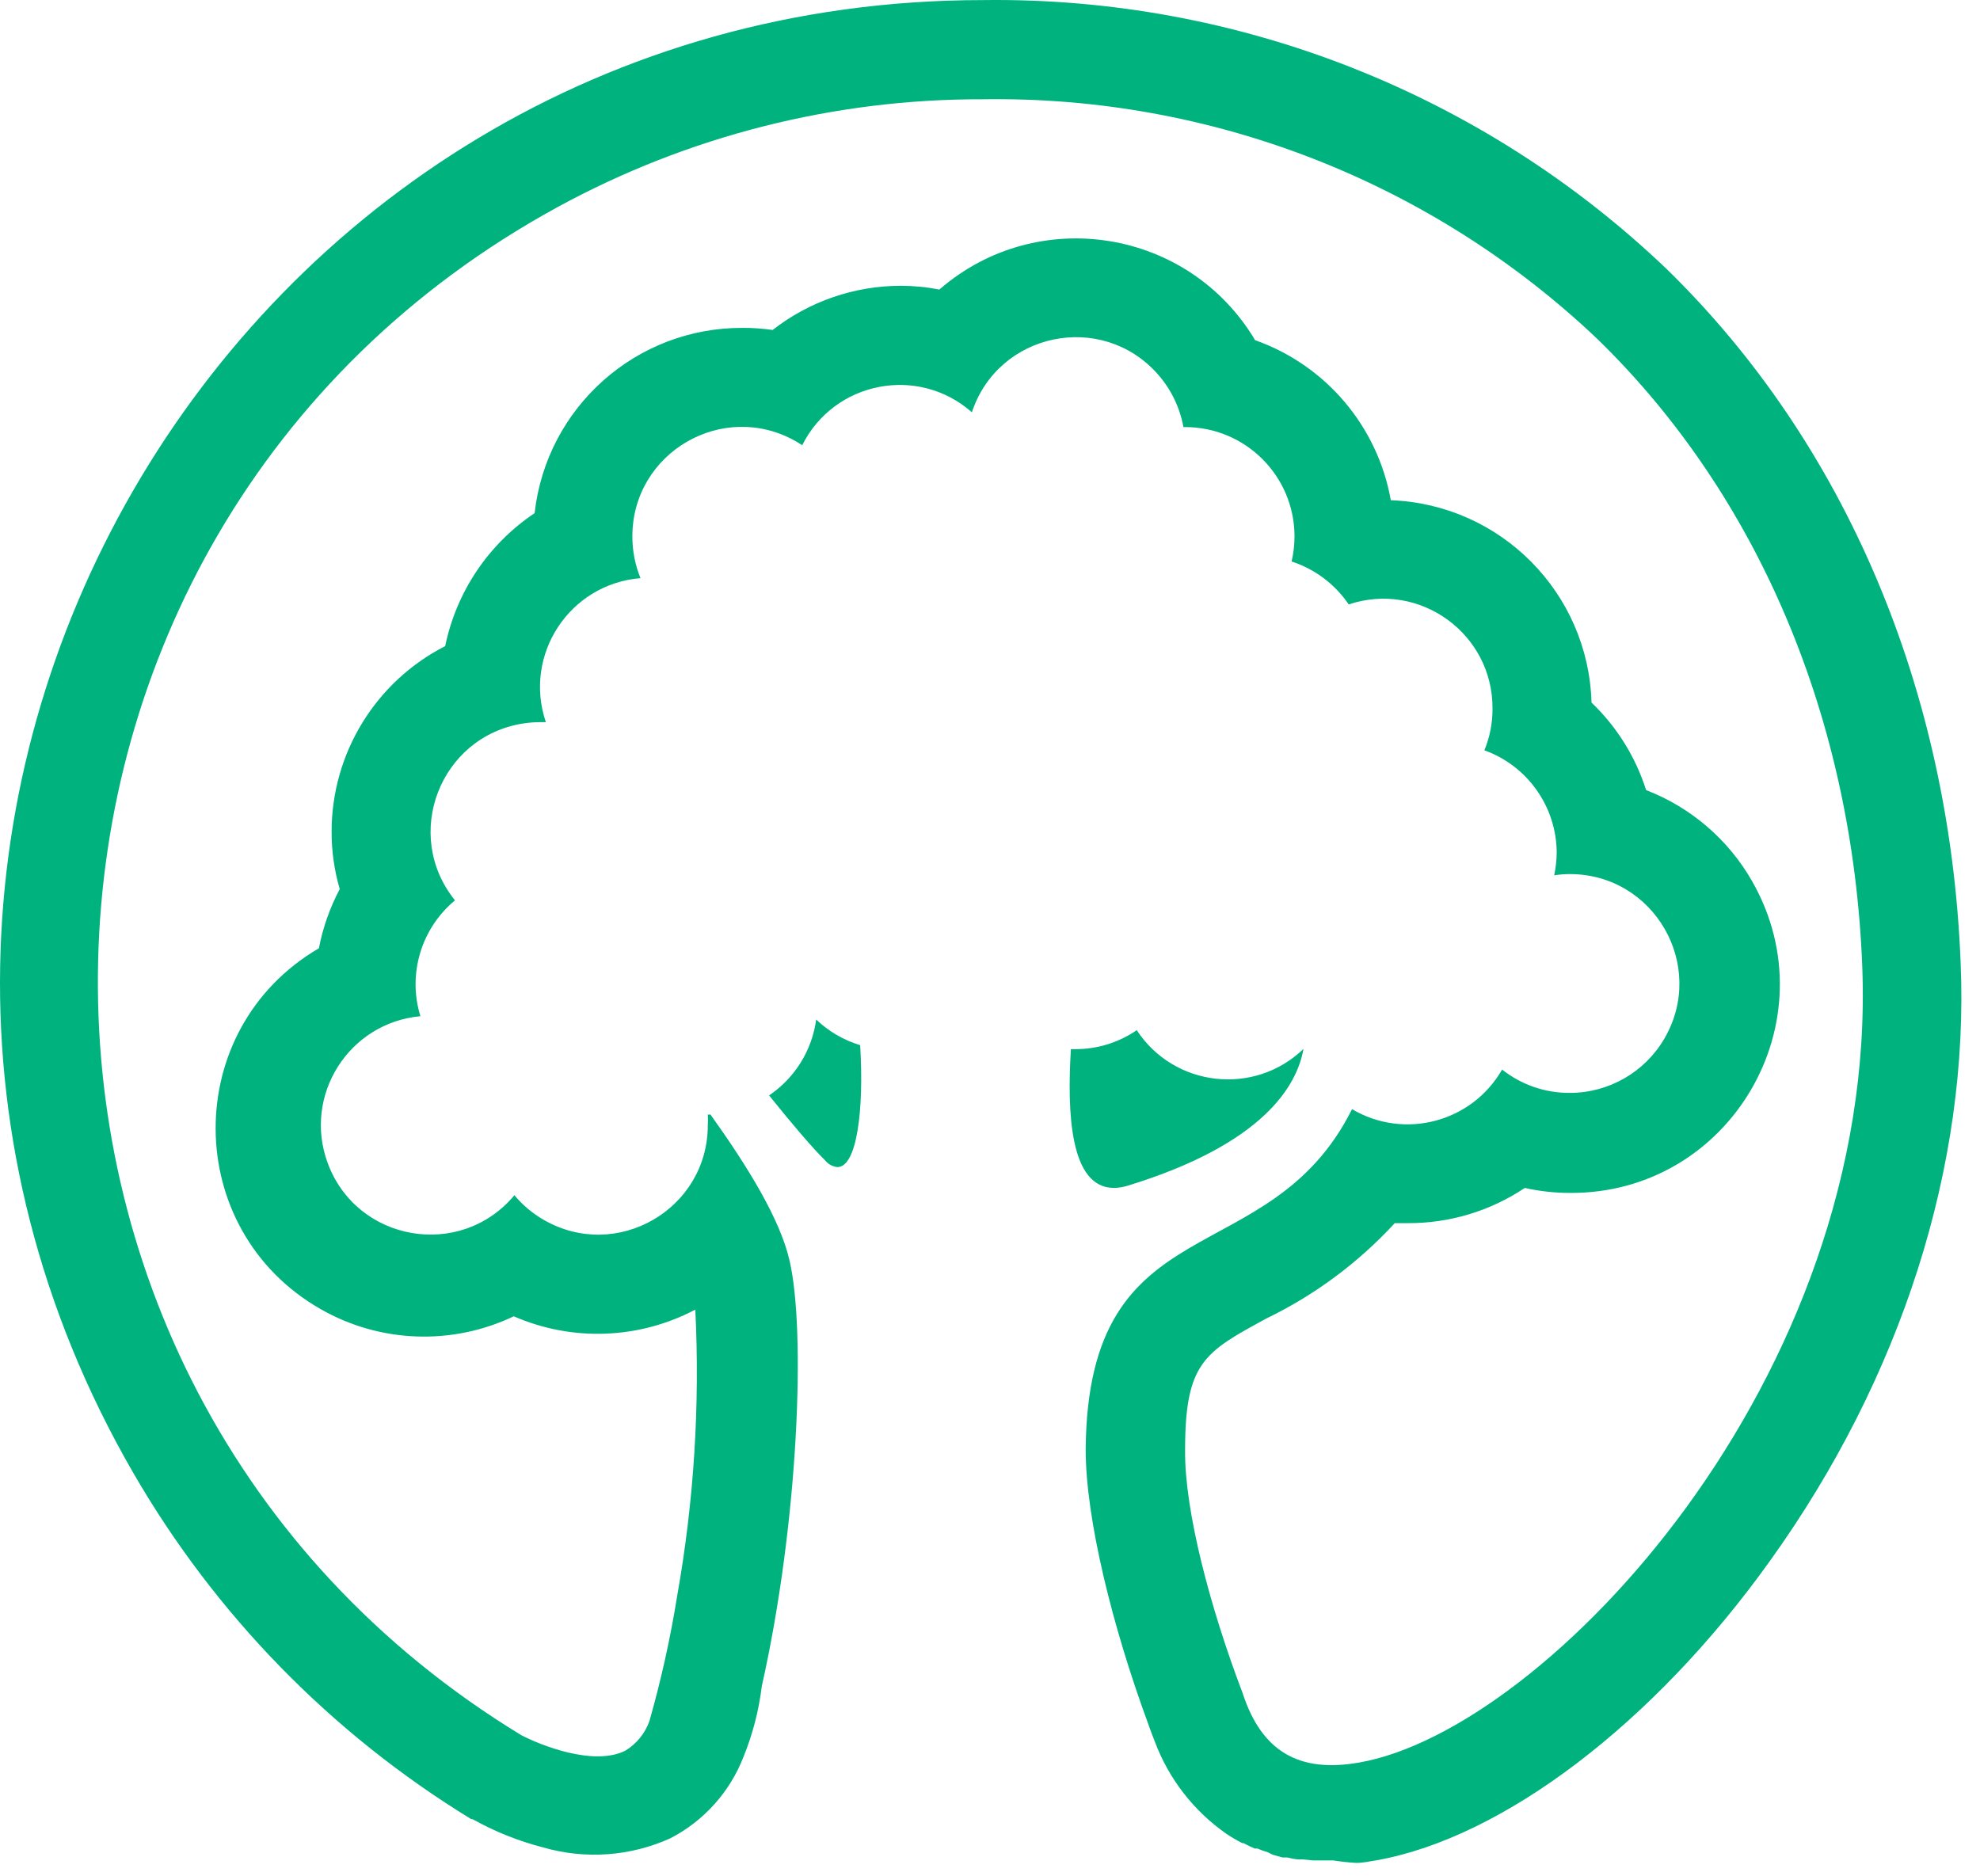
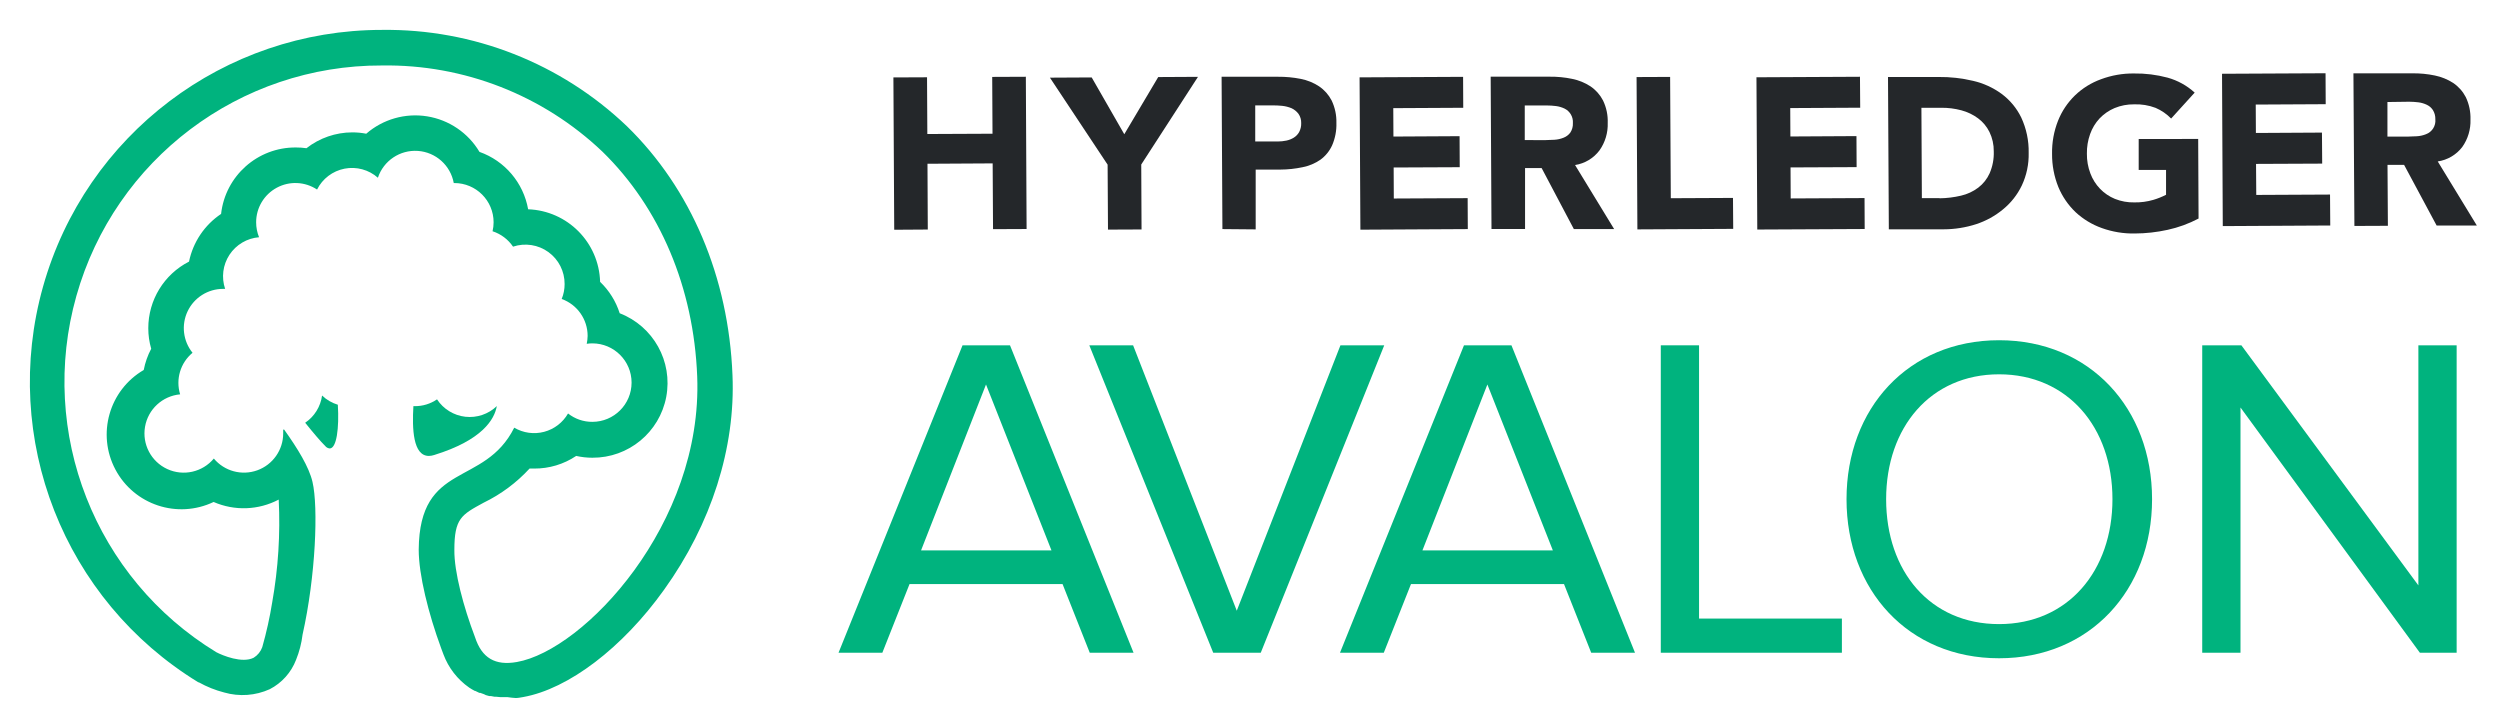
- <svg xmlns="http://www.w3.org/2000/svg" id="Layer_1" data-name="Layer 1" viewBox="0 0 95 90">
+ <svg xmlns="http://www.w3.org/2000/svg" id="Layer_1" data-name="Layer 1" viewBox="0 0 334.48 96.49">
  <defs>
    <style>.cls-1{fill:#24272a;}.cls-2{fill:#00b37e;}</style>
  </defs>
-   <g transform="matrix(1, 0, 0, 1, -3.929417, -3.996083)">
-     <path class="cls-2" d="M 43.09 52.92 C 42.89 54.4 42.068 55.724 40.83 56.56 C 41.93 57.93 42.9 59.07 43.51 59.67 C 43.656 59.857 43.873 59.977 44.11 60 C 45.04 60 45.39 57.28 45.2 54.15 C 44.41 53.911 43.687 53.49 43.09 52.92 Z" />
-     <path class="cls-2" d="M 57.38 61 C 57.618 60.995 57.854 60.955 58.08 60.88 C 64.56 58.88 66.16 56.09 66.47 54.33 C 64.11 56.601 60.266 56.169 58.47 53.43 C 57.588 54.036 56.54 54.354 55.47 54.34 L 55.31 54.34 C 55.13 57.36 55.25 61 57.38 61 Z" />
-     <path class="cls-2" d="M 98 50.18 C 97.48 37.09 92.47 25.26 83.88 16.89 C 75.061 8.469 63.292 3.842 51.1 4 C 14.842 4 -7.819 43.25 10.31 74.65 C 14.245 81.465 19.825 87.186 26.54 91.29 L 26.6 91.29 C 27.67 91.888 28.813 92.345 30 92.65 C 32.018 93.231 34.177 93.075 36.09 92.21 C 37.705 91.375 38.958 89.977 39.61 88.28 C 40.048 87.2 40.34 86.067 40.48 84.91 C 42.24 77.08 42.6 67.85 41.81 64.48 C 41.35 62.48 39.81 59.99 38.02 57.48 L 37.89 57.48 C 37.9 57.647 37.9 57.813 37.89 57.98 C 37.894 62.021 33.522 64.552 30.02 62.534 C 29.484 62.226 29.006 61.825 28.61 61.35 C 26.022 64.454 21.044 63.593 19.65 59.8 C 18.459 56.561 20.664 53.074 24.1 52.76 C 23.48 50.741 24.135 48.548 25.76 47.2 C 23.22 44.057 25.035 39.342 29.027 38.714 C 29.296 38.672 29.568 38.65 29.84 38.65 L 30.12 38.65 C 29.021 35.418 31.257 32.014 34.66 31.74 C 34.402 31.105 34.27 30.426 34.27 29.74 C 34.267 25.699 38.64 23.17 42.142 25.188 C 42.236 25.242 42.329 25.3 42.42 25.36 C 43.956 22.288 47.986 21.506 50.56 23.78 C 51.829 19.943 56.776 18.918 59.464 21.936 C 60.106 22.656 60.537 23.54 60.71 24.49 L 60.79 24.49 C 63.689 24.49 66.04 26.841 66.04 29.74 C 66.039 30.144 65.992 30.547 65.9 30.94 C 67.017 31.303 67.981 32.028 68.64 33 C 72.046 31.862 75.561 34.41 75.54 38 C 75.544 38.686 75.411 39.366 75.15 40 C 77.232 40.75 78.62 42.726 78.62 44.94 C 78.613 45.296 78.572 45.651 78.5 46 C 78.748 45.959 78.999 45.939 79.25 45.94 C 83.291 45.94 85.817 50.315 83.797 53.815 C 82.859 55.439 81.126 56.44 79.25 56.44 C 78.071 56.447 76.924 56.052 76 55.32 C 74.549 57.85 71.31 58.705 68.8 57.22 C 64.8 65.22 56.12 61.63 56.02 73.54 C 56.02 76.9 57.31 82.07 59.02 86.72 L 59.02 86.72 L 59.02 86.72 C 59.12 87 59.22 87.28 59.33 87.55 C 60.001 89.35 61.204 90.902 62.78 92 L 62.78 92 C 63.022 92.16 63.272 92.307 63.53 92.44 L 63.59 92.44 C 63.77 92.54 63.95 92.62 64.13 92.7 L 64.26 92.7 C 64.423 92.77 64.59 92.831 64.76 92.88 L 65 93 L 65.47 93.13 L 65.7 93.13 C 65.854 93.171 66.011 93.201 66.17 93.22 L 66.41 93.22 L 66.92 93.27 L 67.14 93.27 L 67.89 93.27 C 68.258 93.327 68.628 93.368 69 93.39 C 69.31 93.39 69.63 93.32 70 93.26 C 76.06 92.17 83.29 86.68 88.85 78.9 C 95.16 70.11 98.42 59.91 98 50.18 Z M 69.16 88.57 C 66.25 89.09 64.46 88.04 63.55 85.24 L 63.55 85.24 C 62 81.17 60.76 76.5 60.79 73.58 C 60.79 69.37 61.72 68.88 64.7 67.26 C 67.019 66.137 69.105 64.586 70.85 62.69 L 71.47 62.69 C 73.47 62.701 75.428 62.113 77.09 61 C 77.799 61.16 78.523 61.24 79.25 61.24 C 86.948 61.288 91.81 52.984 88.003 46.294 C 86.862 44.289 85.062 42.74 82.91 41.91 C 82.402 40.313 81.502 38.868 80.29 37.71 C 80.141 32.441 75.927 28.193 70.66 28 C 70.031 24.455 67.544 21.521 64.15 20.32 C 60.96 14.966 53.704 13.802 49 17.89 C 48.387 17.77 47.764 17.71 47.14 17.71 C 44.914 17.714 42.754 18.46 41 19.83 C 40.53 19.762 40.055 19.728 39.58 19.73 C 34.463 19.698 30.148 23.535 29.58 28.62 C 27.368 30.101 25.827 32.393 25.29 35 C 21.943 36.71 19.838 40.152 19.84 43.91 C 19.838 44.841 19.97 45.767 20.23 46.66 C 19.757 47.552 19.42 48.509 19.23 49.5 C 12.584 53.384 12.634 63.006 19.321 66.82 C 22.165 68.443 25.624 68.57 28.58 67.16 C 31.381 68.383 34.586 68.266 37.29 66.84 C 37.517 71.438 37.225 76.047 36.42 80.58 C 36.095 82.604 35.651 84.608 35.09 86.58 C 34.88 87.171 34.475 87.672 33.94 88 C 32.4 88.78 29.8 87.71 28.94 87.26 C 1.104 70.305 2.061 29.574 30.662 13.945 C 36.929 10.521 43.959 8.737 51.1 8.76 C 62.064 8.593 72.655 12.733 80.6 20.29 C 88.31 27.81 92.82 38.5 93.28 50.37 C 94.05 70.15 78.1 87 69.16 88.57 Z" />
-   </g>
+   <polygon class="cls-1" points="124.09 21.91 132.81 21.86 132.86 30.66 137.35 30.64 137.25 10.27 132.75 10.29 132.79 17.89 124.07 17.93 124.03 10.34 119.53 10.36 119.64 30.74 124.13 30.71 124.09 21.91" />
+   <polygon class="cls-1" points="148.24 30.72 152.73 30.7 152.69 22.01 160.28 10.28 154.96 10.31 150.42 17.96 146.06 10.36 140.47 10.39 148.19 22.03 148.24 30.72" />
+   <path class="cls-1" d="M168,30.69l0-8h3.28a14.84,14.84,0,0,0,3-.32,6.36,6.36,0,0,0,2.38-1,4.91,4.91,0,0,0,1.57-1.93,7,7,0,0,0,.57-3,6.54,6.54,0,0,0-.64-3,5.13,5.13,0,0,0-1.68-1.89,6.87,6.87,0,0,0-2.47-1,15.13,15.13,0,0,0-3-.28l-7.57,0,.11,20.38Zm2.22-16.59a12.09,12.09,0,0,1,1.32.06,4.48,4.48,0,0,1,1.26.32,2.47,2.47,0,0,1,.92.74,2.06,2.06,0,0,1,.37,1.25,2.38,2.38,0,0,1-.27,1.19,2.05,2.05,0,0,1-.71.75,3.1,3.1,0,0,1-1,.4,5.59,5.59,0,0,1-1.17.12h-3l0-4.83Z" />
+   <polygon class="cls-1" points="196.38 30.65 196.36 26.51 186.48 26.56 186.46 22.41 195.3 22.37 195.28 18.22 186.43 18.27 186.41 14.47 195.77 14.42 195.75 10.28 181.9 10.35 182.01 30.73 196.38 30.65" />
+   <path class="cls-1" d="M210.57,30.65l5.39,0-5.23-8.57A5.06,5.06,0,0,0,214,20.12a6,6,0,0,0,1.1-3.68,6.35,6.35,0,0,0-.63-3,5.13,5.13,0,0,0-1.68-1.89,7,7,0,0,0-2.46-1,13.93,13.93,0,0,0-3-.29l-7.89,0,.11,20.38,4.49,0,0-8.15h2.22ZM204,18.74l0-4.63,2.94,0a10.46,10.46,0,0,1,1.24.08,3.83,3.83,0,0,1,1.13.33,2,2,0,0,1,1.13,1.94,2.13,2.13,0,0,1-.35,1.29,2.05,2.05,0,0,1-.91.68,3.83,3.83,0,0,1-1.22.27c-.45,0-.88.05-1.28.05Z" />
+   <polygon class="cls-1" points="231.89 30.62 231.86 26.48 223.54 26.52 223.45 10.29 218.96 10.31 219.07 30.69 231.89 30.62" />
+   <polygon class="cls-1" points="249.48 30.64 249.46 26.5 239.58 26.55 239.56 22.4 248.4 22.36 248.38 18.21 239.54 18.26 239.52 14.46 248.88 14.41 248.85 10.27 235 10.34 235.11 30.71 249.48 30.64" />
+   <path class="cls-1" d="M268,28a9.31,9.31,0,0,0,2.5-3.18,9.71,9.71,0,0,0,.92-4.36,10.72,10.72,0,0,0-1-4.75,8.67,8.67,0,0,0-2.63-3.16A10.45,10.45,0,0,0,264,10.82a19.08,19.08,0,0,0-4.66-.52l-6.74,0,.11,20.38,7.35,0a14.23,14.23,0,0,0,4.34-.69A11,11,0,0,0,268,28Zm-8.53-1.49h-2.34l-.06-12.09h2.65a10,10,0,0,1,2.7.34,6.6,6.6,0,0,1,2.23,1.07,5.08,5.08,0,0,1,1.52,1.82,5.76,5.76,0,0,1,.58,2.6,6.78,6.78,0,0,1-.55,2.93,5,5,0,0,1-1.53,1.93,6.15,6.15,0,0,1-2.31,1.07A13.17,13.17,0,0,1,259.51,26.53Z" />
+   <path class="cls-1" d="M286.14,18.6l0,4.14,3.66,0,0,3.32a9.78,9.78,0,0,1-1.7.68,8.56,8.56,0,0,1-2.53.34,6.63,6.63,0,0,1-2.61-.47,5.86,5.86,0,0,1-2-1.36,6,6,0,0,1-1.29-2.06,7.19,7.19,0,0,1-.46-2.63,7.43,7.43,0,0,1,.43-2.62,6,6,0,0,1,1.27-2.1,6,6,0,0,1,2-1.38,6.64,6.64,0,0,1,2.61-.5,7.36,7.36,0,0,1,2.88.47,6.45,6.45,0,0,1,2.08,1.43l3.15-3.47a8.92,8.92,0,0,0-3.62-2,16.54,16.54,0,0,0-4.51-.56,12.21,12.21,0,0,0-4.4.77,9.84,9.84,0,0,0-3.48,2.16,9.72,9.72,0,0,0-2.27,3.39,11.51,11.51,0,0,0-.8,4.44,11.62,11.62,0,0,0,.84,4.43,9.92,9.92,0,0,0,2.31,3.37,10.17,10.17,0,0,0,3.5,2.12,12.34,12.34,0,0,0,4.41.73,20.82,20.82,0,0,0,4.4-.49,16.33,16.33,0,0,0,4.14-1.51l-.05-10.65Z" />
+   <polygon class="cls-1" points="311.77 30.17 311.74 26.03 301.87 26.08 301.84 21.93 310.69 21.89 310.66 17.74 301.82 17.79 301.8 13.99 311.16 13.94 311.14 9.8 297.29 9.87 297.39 30.25 311.77 30.17" />
+   <path class="cls-1" d="M319.48,30.21l-.05-8.15h2.22L326,30.17l5.38,0-5.23-8.57a5.08,5.08,0,0,0,3.28-1.93,6,6,0,0,0,1.1-3.68,6.48,6.48,0,0,0-.63-3,5.13,5.13,0,0,0-1.68-1.89,7.22,7.22,0,0,0-2.46-1,14,14,0,0,0-3-.29l-7.89,0L315,30.23Zm2.85-16.6a10.73,10.73,0,0,1,1.24.08,3.68,3.68,0,0,1,1.12.33,2,2,0,0,1,.81.7,2.22,2.22,0,0,1,.33,1.24,1.93,1.93,0,0,1-1.26,2,3.89,3.89,0,0,1-1.22.27c-.45,0-.88.05-1.28.05h-2.65l0-4.63Z" />
+   <path class="cls-2" d="M43.09,52.92a5.24,5.24,0,0,1-2.26,3.64c1.1,1.37,2.07,2.51,2.68,3.11a.87.87,0,0,0,.6.33c.93,0,1.28-2.72,1.09-5.85A5.27,5.27,0,0,1,43.09,52.92Z" />
+   <path class="cls-2" d="M57.38,61a2.39,2.39,0,0,0,.7-.12c6.48-2,8.08-4.79,8.39-6.55a5.23,5.23,0,0,1-8-.9,5.18,5.18,0,0,1-3,.91h-.16C55.13,57.36,55.25,61,57.38,61Z" />
+   <path class="cls-2" d="M98,50.18c-.52-13.09-5.53-24.92-14.12-33.29A46.59,46.59,0,0,0,51.1,4,47.1,47.1,0,0,0,26.54,91.29l.06,0A14.25,14.25,0,0,0,30,92.65a8.84,8.84,0,0,0,6.09-.44,7.42,7.42,0,0,0,3.52-3.93,13.16,13.16,0,0,0,.87-3.37c1.76-7.83,2.12-17.06,1.33-20.43-.46-2-2-4.49-3.79-7h-.13a4.19,4.19,0,0,1,0,.5,5.25,5.25,0,0,1-9.28,3.37,5.25,5.25,0,1,1-4.51-8.59,5.23,5.23,0,0,1,1.66-5.56,5.25,5.25,0,0,1,4.08-8.55l.28,0a5.24,5.24,0,0,1,4.54-6.91,5.31,5.31,0,0,1-.39-2,5.25,5.25,0,0,1,8.15-4.38,5.23,5.23,0,0,1,8.14-1.58,5.25,5.25,0,0,1,10.15.71h.08a5.25,5.25,0,0,1,5.25,5.25,5.32,5.32,0,0,1-.14,1.2A5.28,5.28,0,0,1,68.64,33a5.24,5.24,0,0,1,6.9,5,5.17,5.17,0,0,1-.39,2,5.25,5.25,0,0,1,3.47,4.94A5.8,5.8,0,0,1,78.5,46a4.56,4.56,0,0,1,.75-.06,5.25,5.25,0,0,1,0,10.5A5.18,5.18,0,0,1,76,55.32a5.23,5.23,0,0,1-7.2,1.9c-4,8-12.68,4.41-12.78,16.32,0,3.36,1.29,8.53,3,13.18h0a.05.05,0,0,1,0,0h0c.1.28.2.56.31.83A9.44,9.44,0,0,0,62.78,92l0,0a8.15,8.15,0,0,0,.75.44l.06,0c.18.1.36.18.54.26l.13,0a4.24,4.24,0,0,0,.5.18L65,93l.47.13.23,0a3.55,3.55,0,0,0,.47.09l.24,0,.51.05.22,0,.75,0A11.81,11.81,0,0,0,69,93.39c.31,0,.63-.07,1-.13,6.06-1.09,13.29-6.58,18.85-14.36C95.16,70.11,98.42,59.91,98,50.18ZM69.16,88.57c-2.91.52-4.7-.53-5.61-3.33h0C62,81.17,60.76,76.5,60.79,73.58c0-4.21.93-4.7,3.91-6.32a20.51,20.51,0,0,0,6.15-4.57l.62,0A10,10,0,0,0,77.09,61a9.8,9.8,0,0,0,2.16.24,10,10,0,0,0,3.66-19.33,10,10,0,0,0-2.62-4.2A10,10,0,0,0,70.66,28a10,10,0,0,0-6.51-7.68A10,10,0,0,0,49,17.89a9.69,9.69,0,0,0-1.86-.18A10,10,0,0,0,41,19.83a9.59,9.59,0,0,0-1.42-.1,10,10,0,0,0-10,8.89A10.14,10.14,0,0,0,25.29,35a10,10,0,0,0-5.45,8.91,9.77,9.77,0,0,0,.39,2.75,10.13,10.13,0,0,0-1,2.84,10,10,0,0,0,9.35,17.66,10.05,10.05,0,0,0,8.71-.32,61.31,61.31,0,0,1-.87,13.74,52.15,52.15,0,0,1-1.33,6A2.74,2.74,0,0,1,33.94,88c-1.54.78-4.14-.29-5-.74A42.34,42.34,0,0,1,51.1,8.76,41.88,41.88,0,0,1,80.6,20.29c7.71,7.52,12.22,18.21,12.68,30.08C94.05,70.15,78.1,87,69.16,88.57Z" />
+   <path class="cls-2" d="M145.8,87.33l-3.64-9.19H121.69l-3.64,9.19h-5.86L128.78,46.2h6.35l16.53,41.13ZM131.92,51.44l-8.69,22.2h17.45Z" />
+   <path class="cls-2" d="M162.32,87.33,145.74,46.2h5.86l13.87,35.51L179.34,46.2h5.86L168.68,87.33Z" />
+   <path class="cls-2" d="M212.89,87.33l-3.64-9.19H188.78l-3.64,9.19h-5.86L195.87,46.2h6.35l16.53,41.13ZM199,51.44l-8.69,22.2h17.45Z" />
+   <path class="cls-2" d="M222.2,87.33V46.2h5.12V82.76h19.11v4.57Z" />
+   <path class="cls-2" d="M247.05,66.79c0-12.15,8.26-21.27,20.41-21.27s20.47,9.12,20.47,21.27-8.32,21.28-20.47,21.28S247.05,78.94,247.05,66.79Zm35.58,0c0-9.62-6-16.71-15.17-16.71s-15.11,7.09-15.11,16.71,5.86,16.71,15.11,16.71S282.63,76.35,282.63,66.79Z" />
+   <path class="cls-2" d="M323.76,87.33l-24-32.81V87.33h-5.12V46.2h5.24l23.68,32.12V46.2h5.12V87.33Z" />
</svg>
